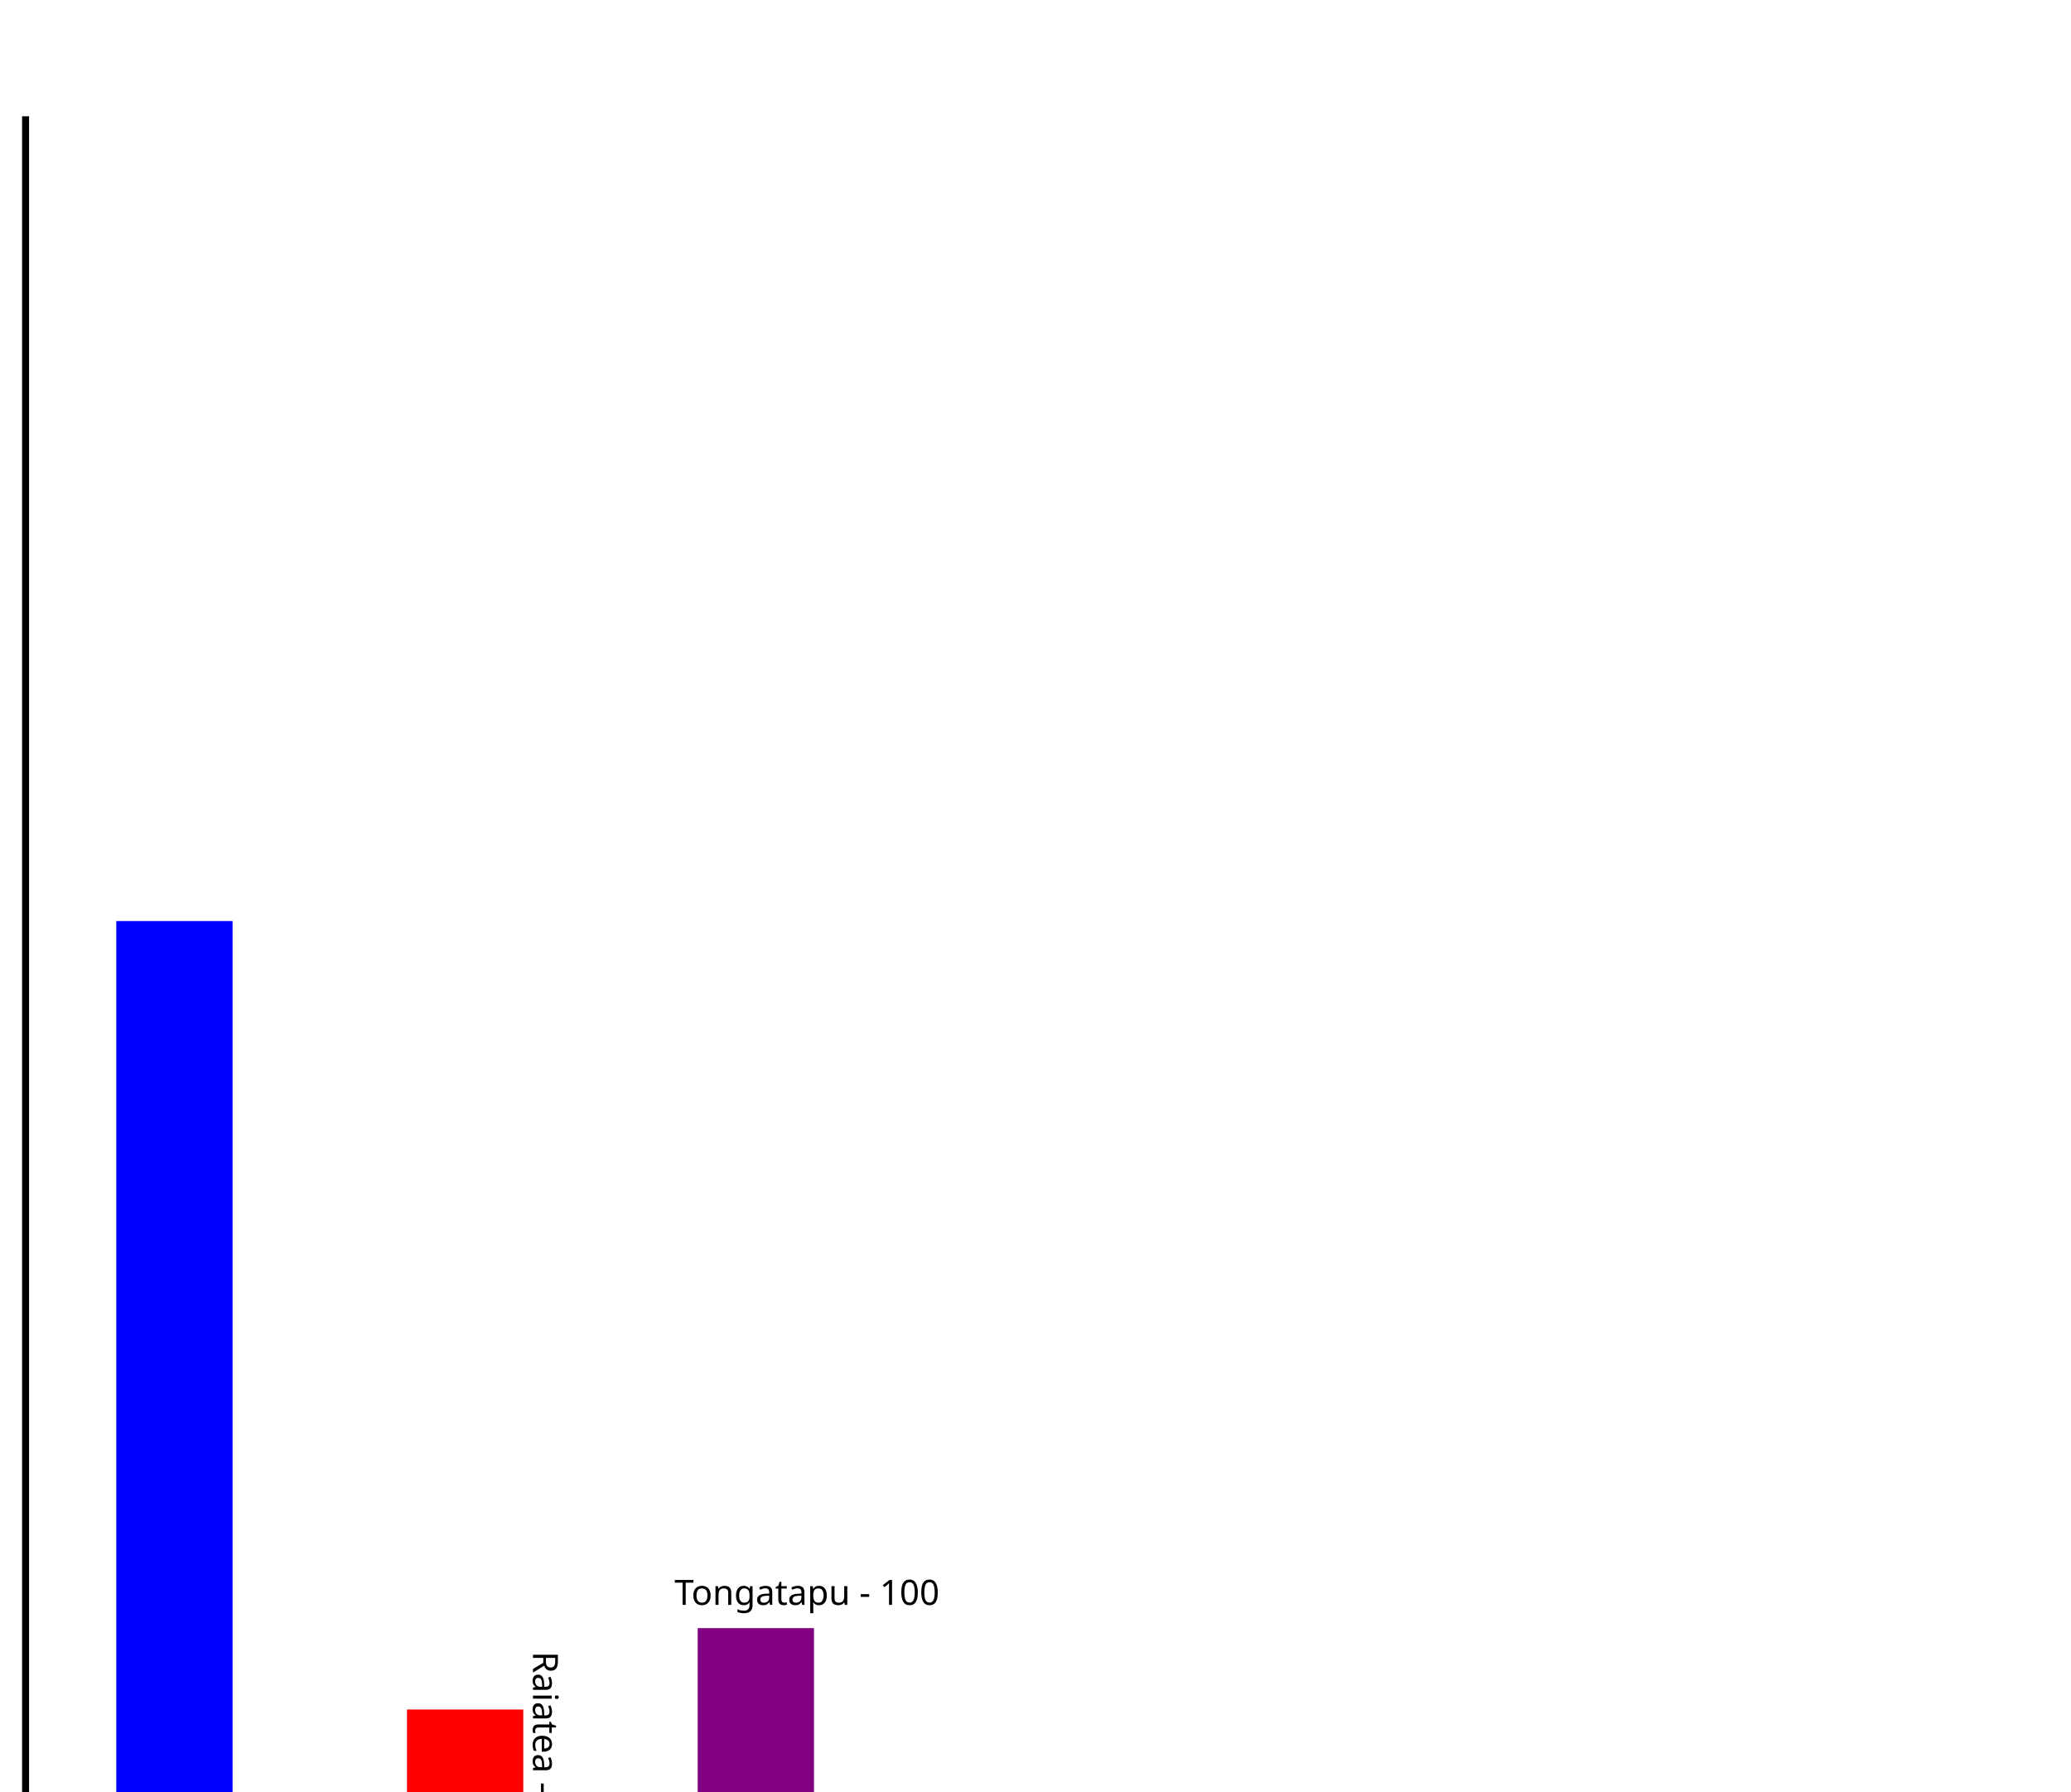
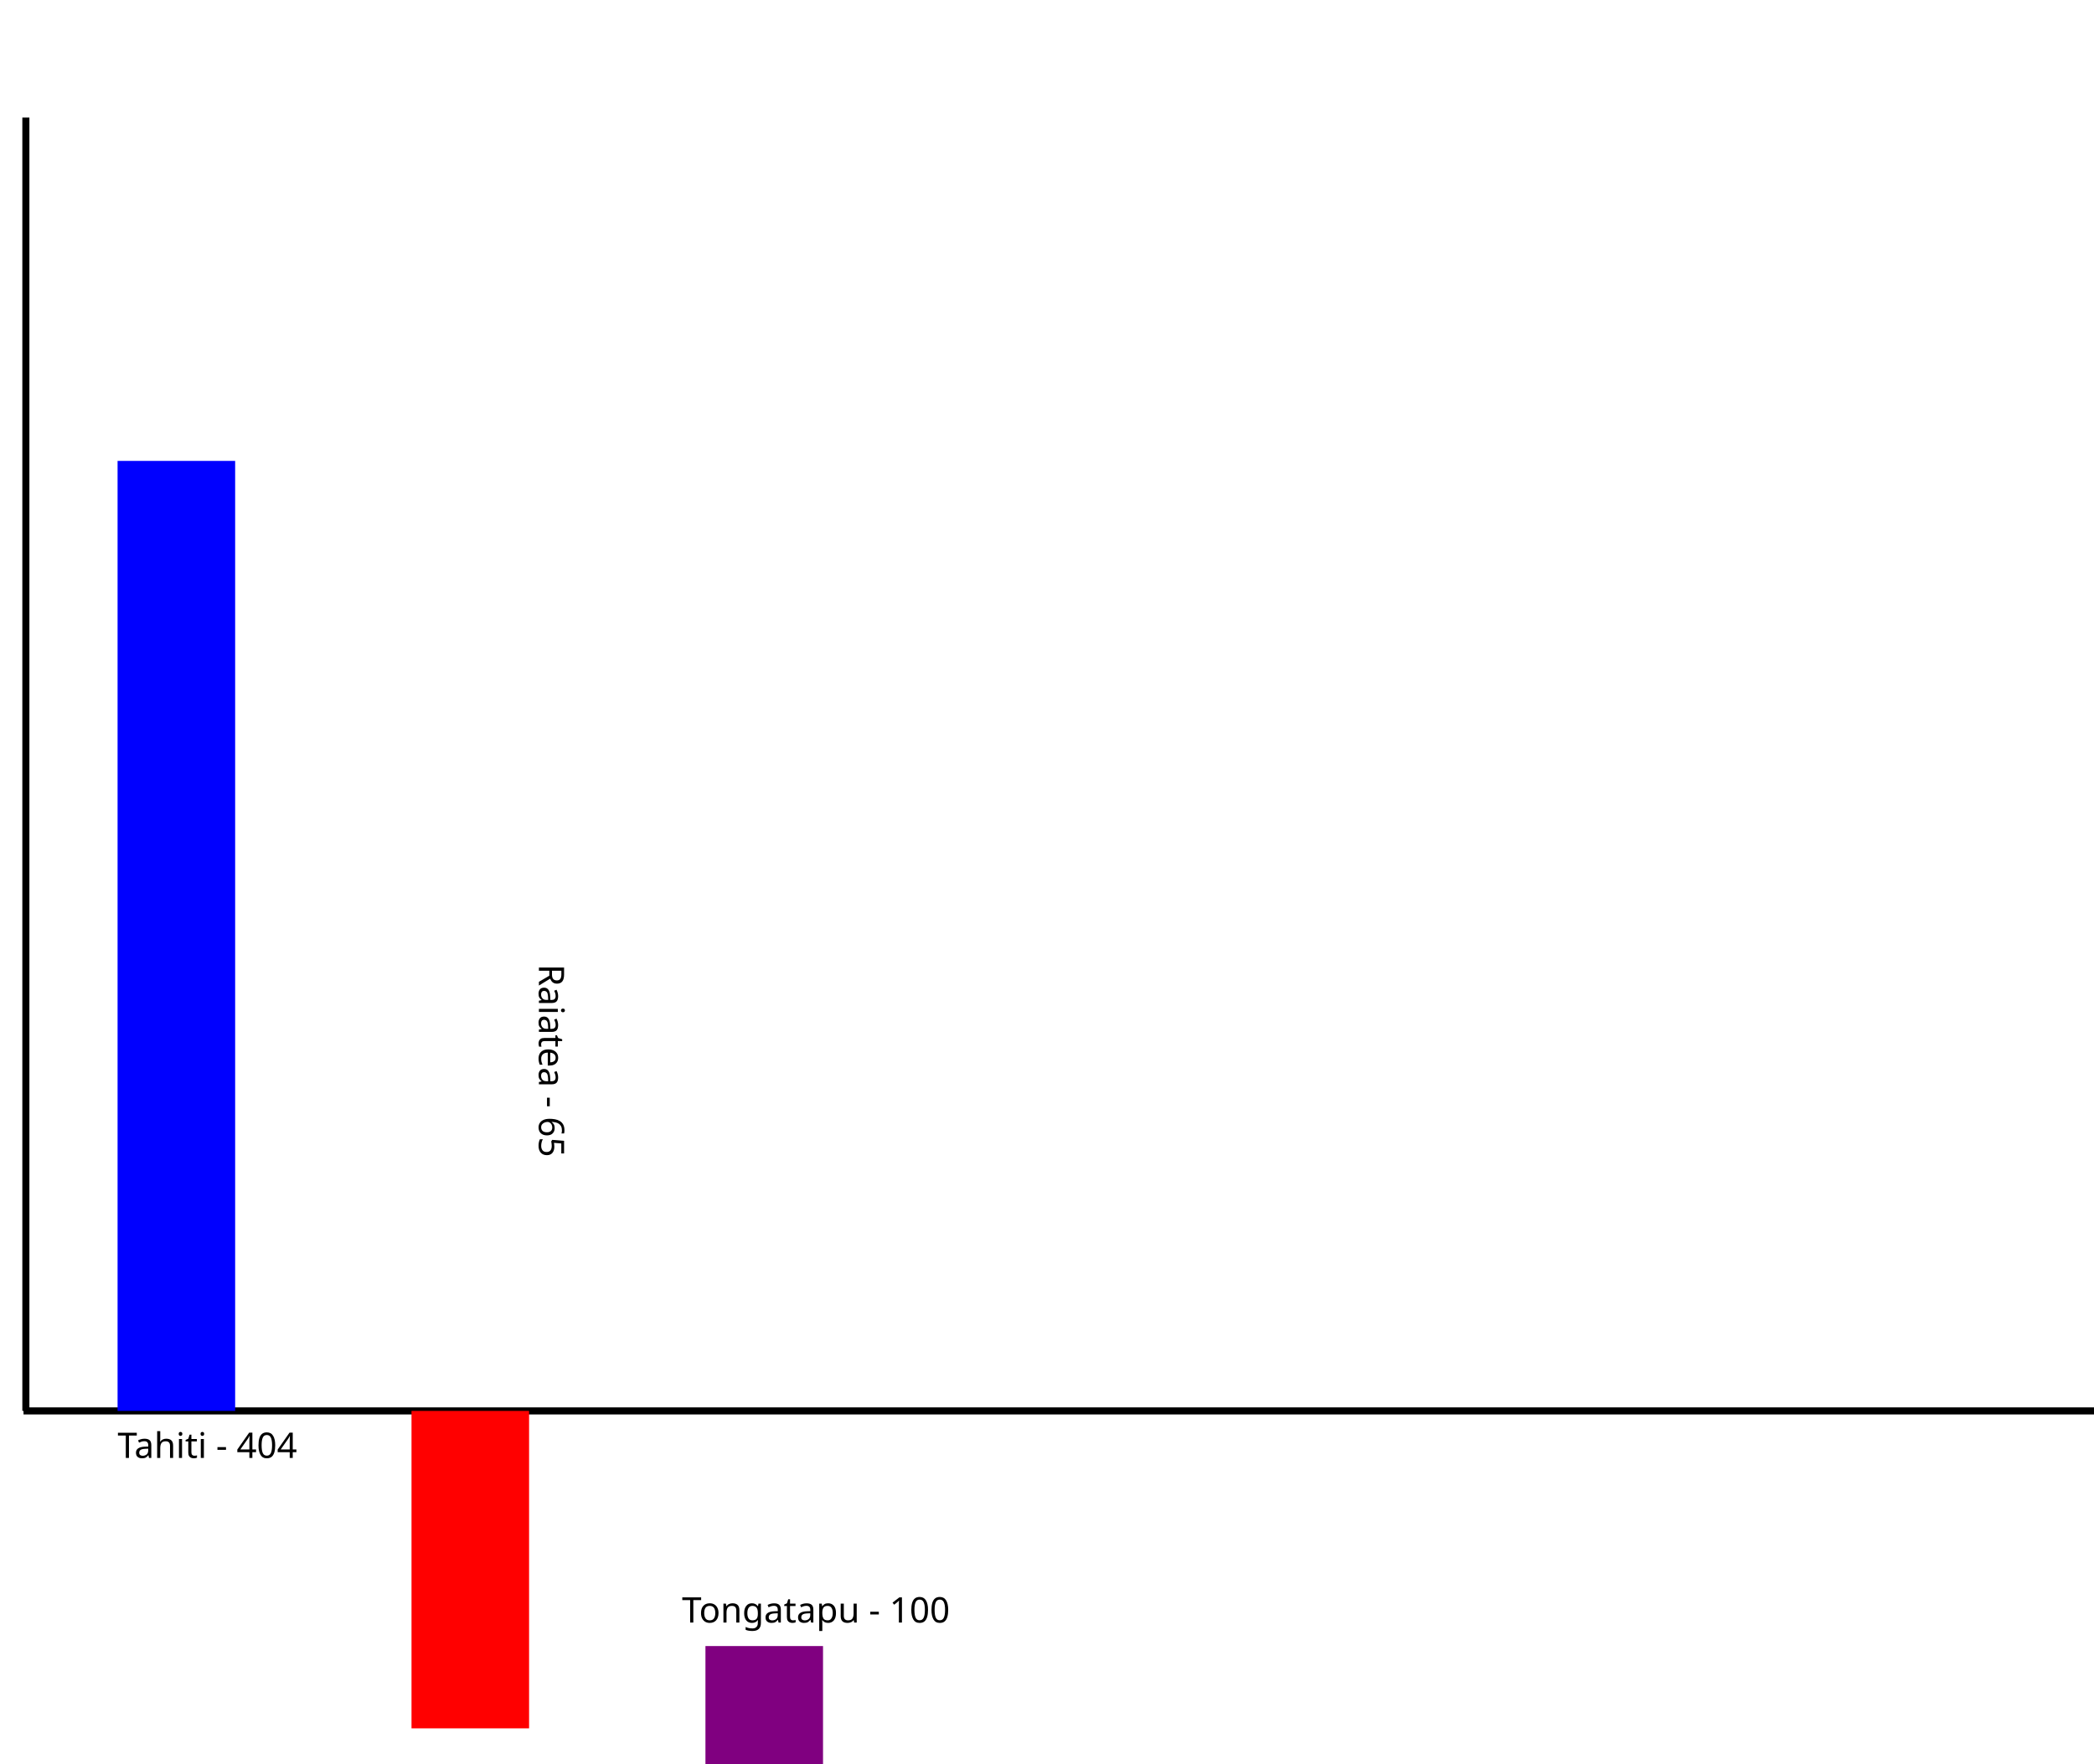
<svg xmlns="http://www.w3.org/2000/svg" width="100%" height="100%">
  <g alignment-baseline="baseline">
-     <line x1="10" y1="800" x2="900" y2="800" stroke="black" stroke-width="3" />
-     <line x1="11" y1="50" x2="11" y2="800" stroke="black" stroke-width="3" />
-     <rect x="50" y="396" width="50" height="404" fill="blue" />
-     <text x="50" y="820" fill="black" style="font-family:sans-serif;font-size:15px;">Tahiti - 404 </text>
-     <line x1="200" y1="800" x2="200" y2="735" stroke-width="50" stroke="red" />
-     <text x="235" y="710" fill="black" style="font-family:sans-serif;font-size:15px; writing-mode: tb; glyph-orientation-horizontal: 5">Raiatea - 65 </text>
+     <line x1="10" y1="600" x2="900" y2="600" stroke="black" stroke-width="3" />
+     <line x1="11" y1="50" x2="11" y2="600" stroke="black" stroke-width="3" />
+     <rect x="50" y="196" width="50" height="404" fill="blue" />
+     <text x="50" y="620" fill="black" style="font-family:sans-serif;font-size:15px;">Tahiti - 404 </text>
+     <line x1="200" y1="600" x2="200" y2="735" stroke-width="50" stroke="red" />
+     <text x="235" y="410" fill="black" style="font-family:sans-serif;font-size:15px; writing-mode: tb; glyph-orientation-horizontal: 5">Raiatea - 65 </text>
    <rect x="300" y="700" width="50" height="100" fill="purple" />
    <text x="290" y="690" fill="black" style="font-family:sans-serif;font-size:15px; glyph-orientation-vertical: 5">Tongatapu - 100</text>
  </g>
</svg>
